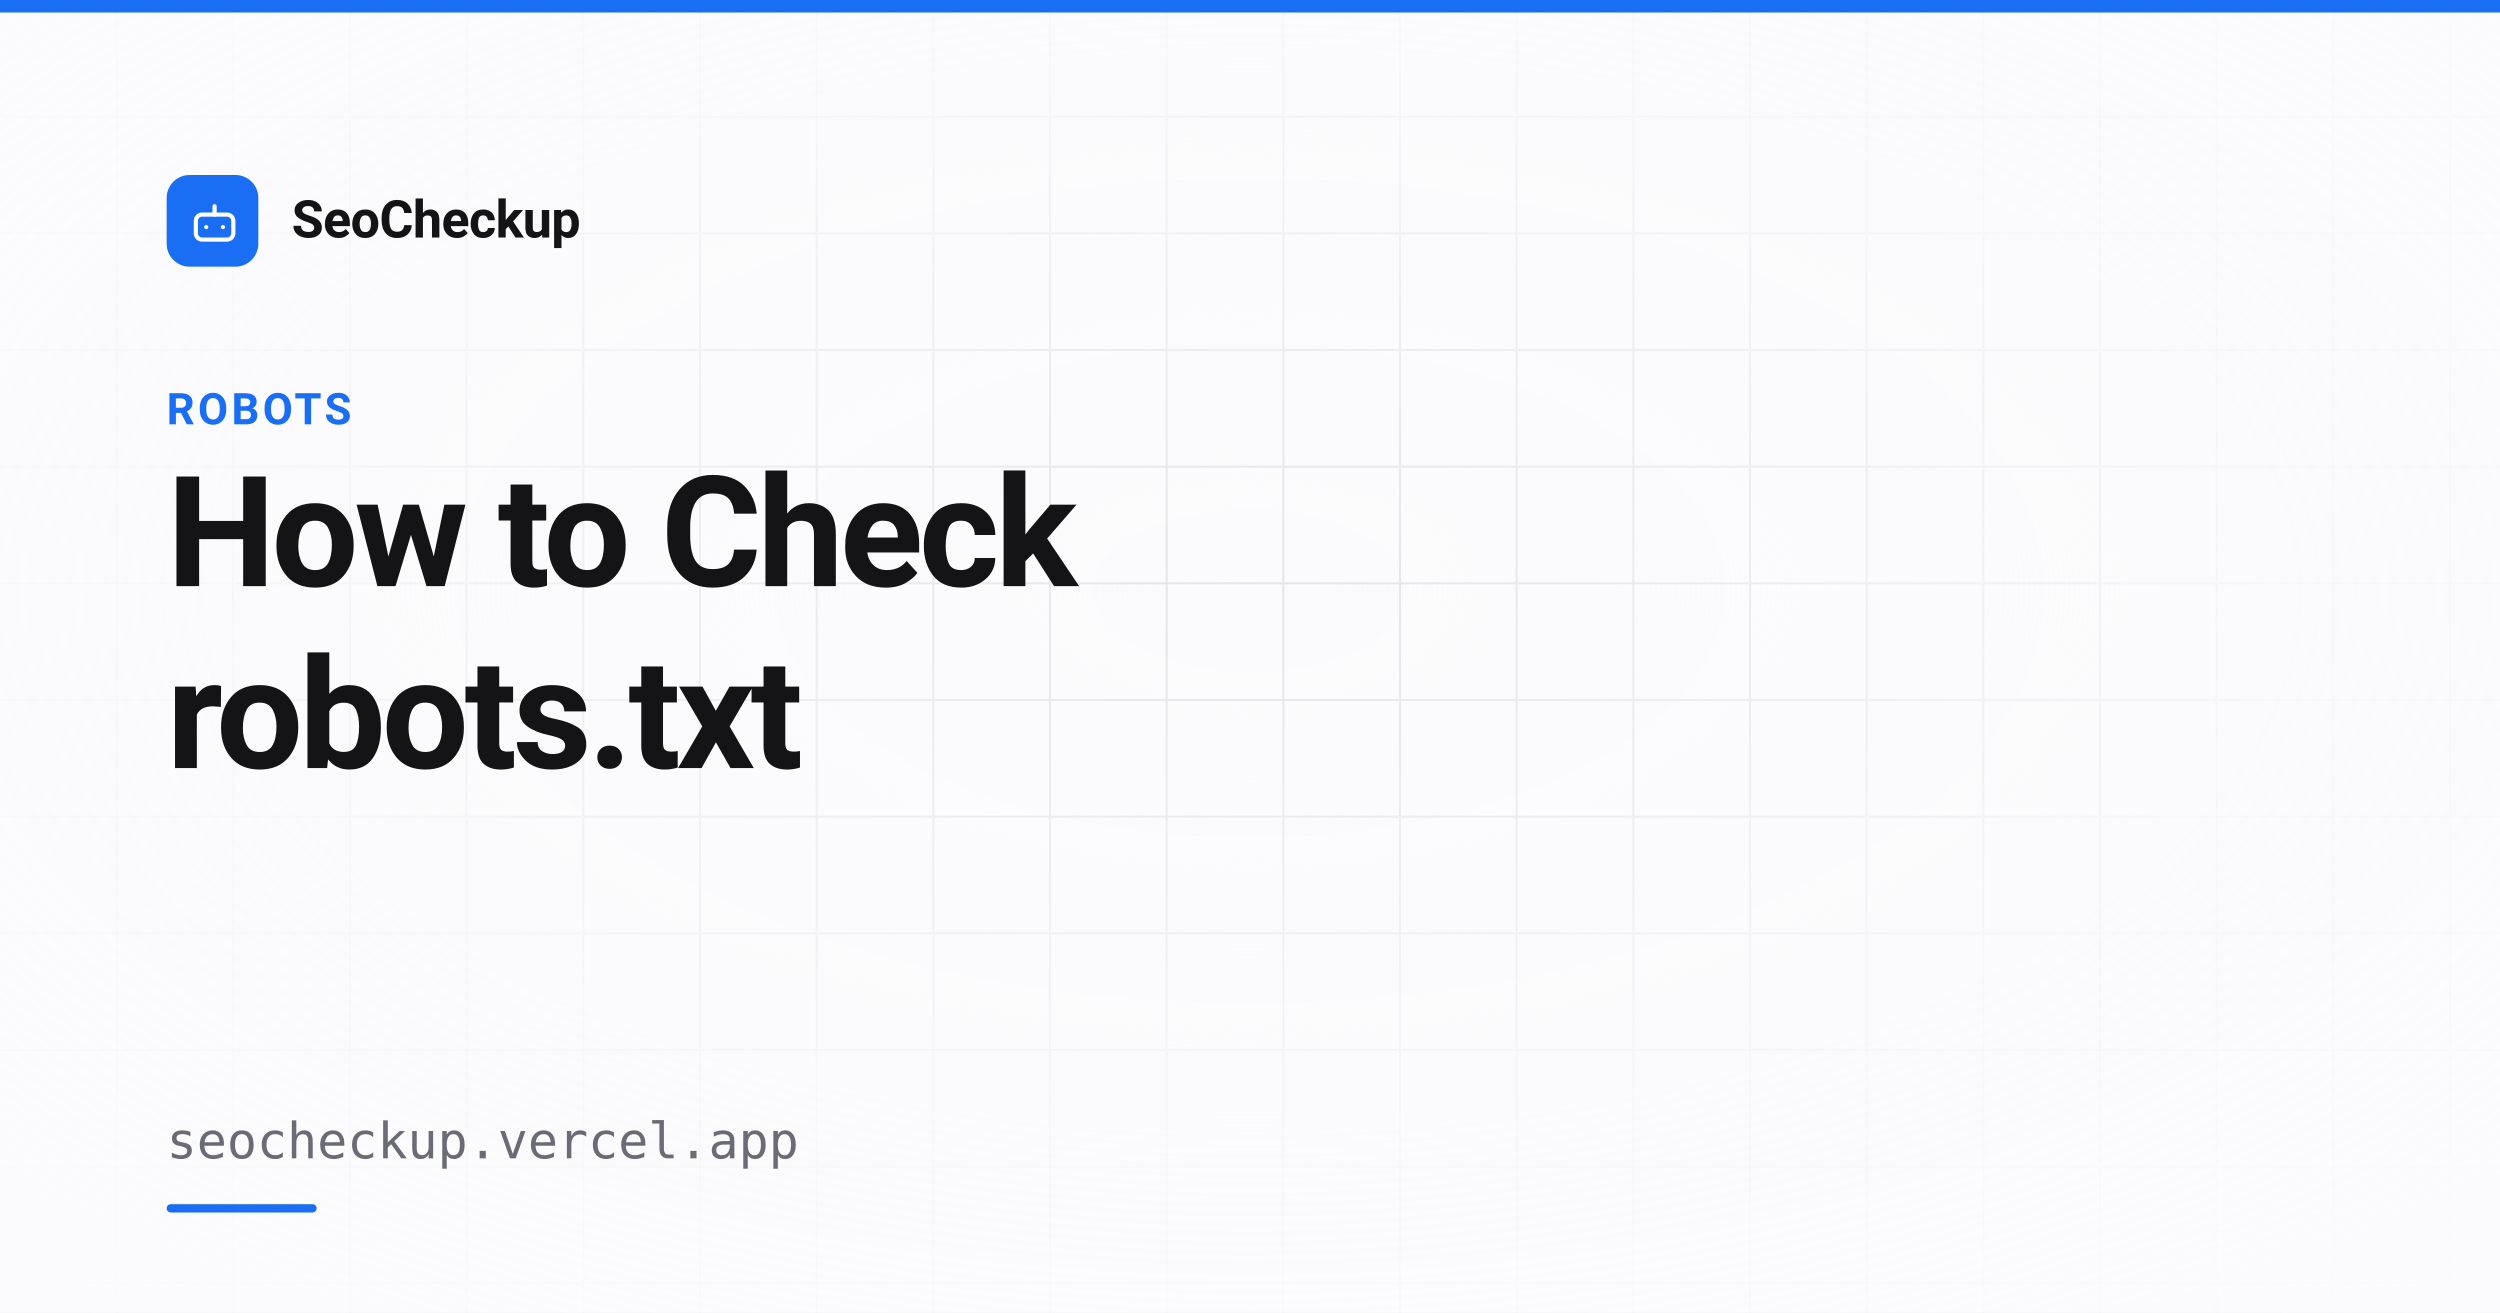
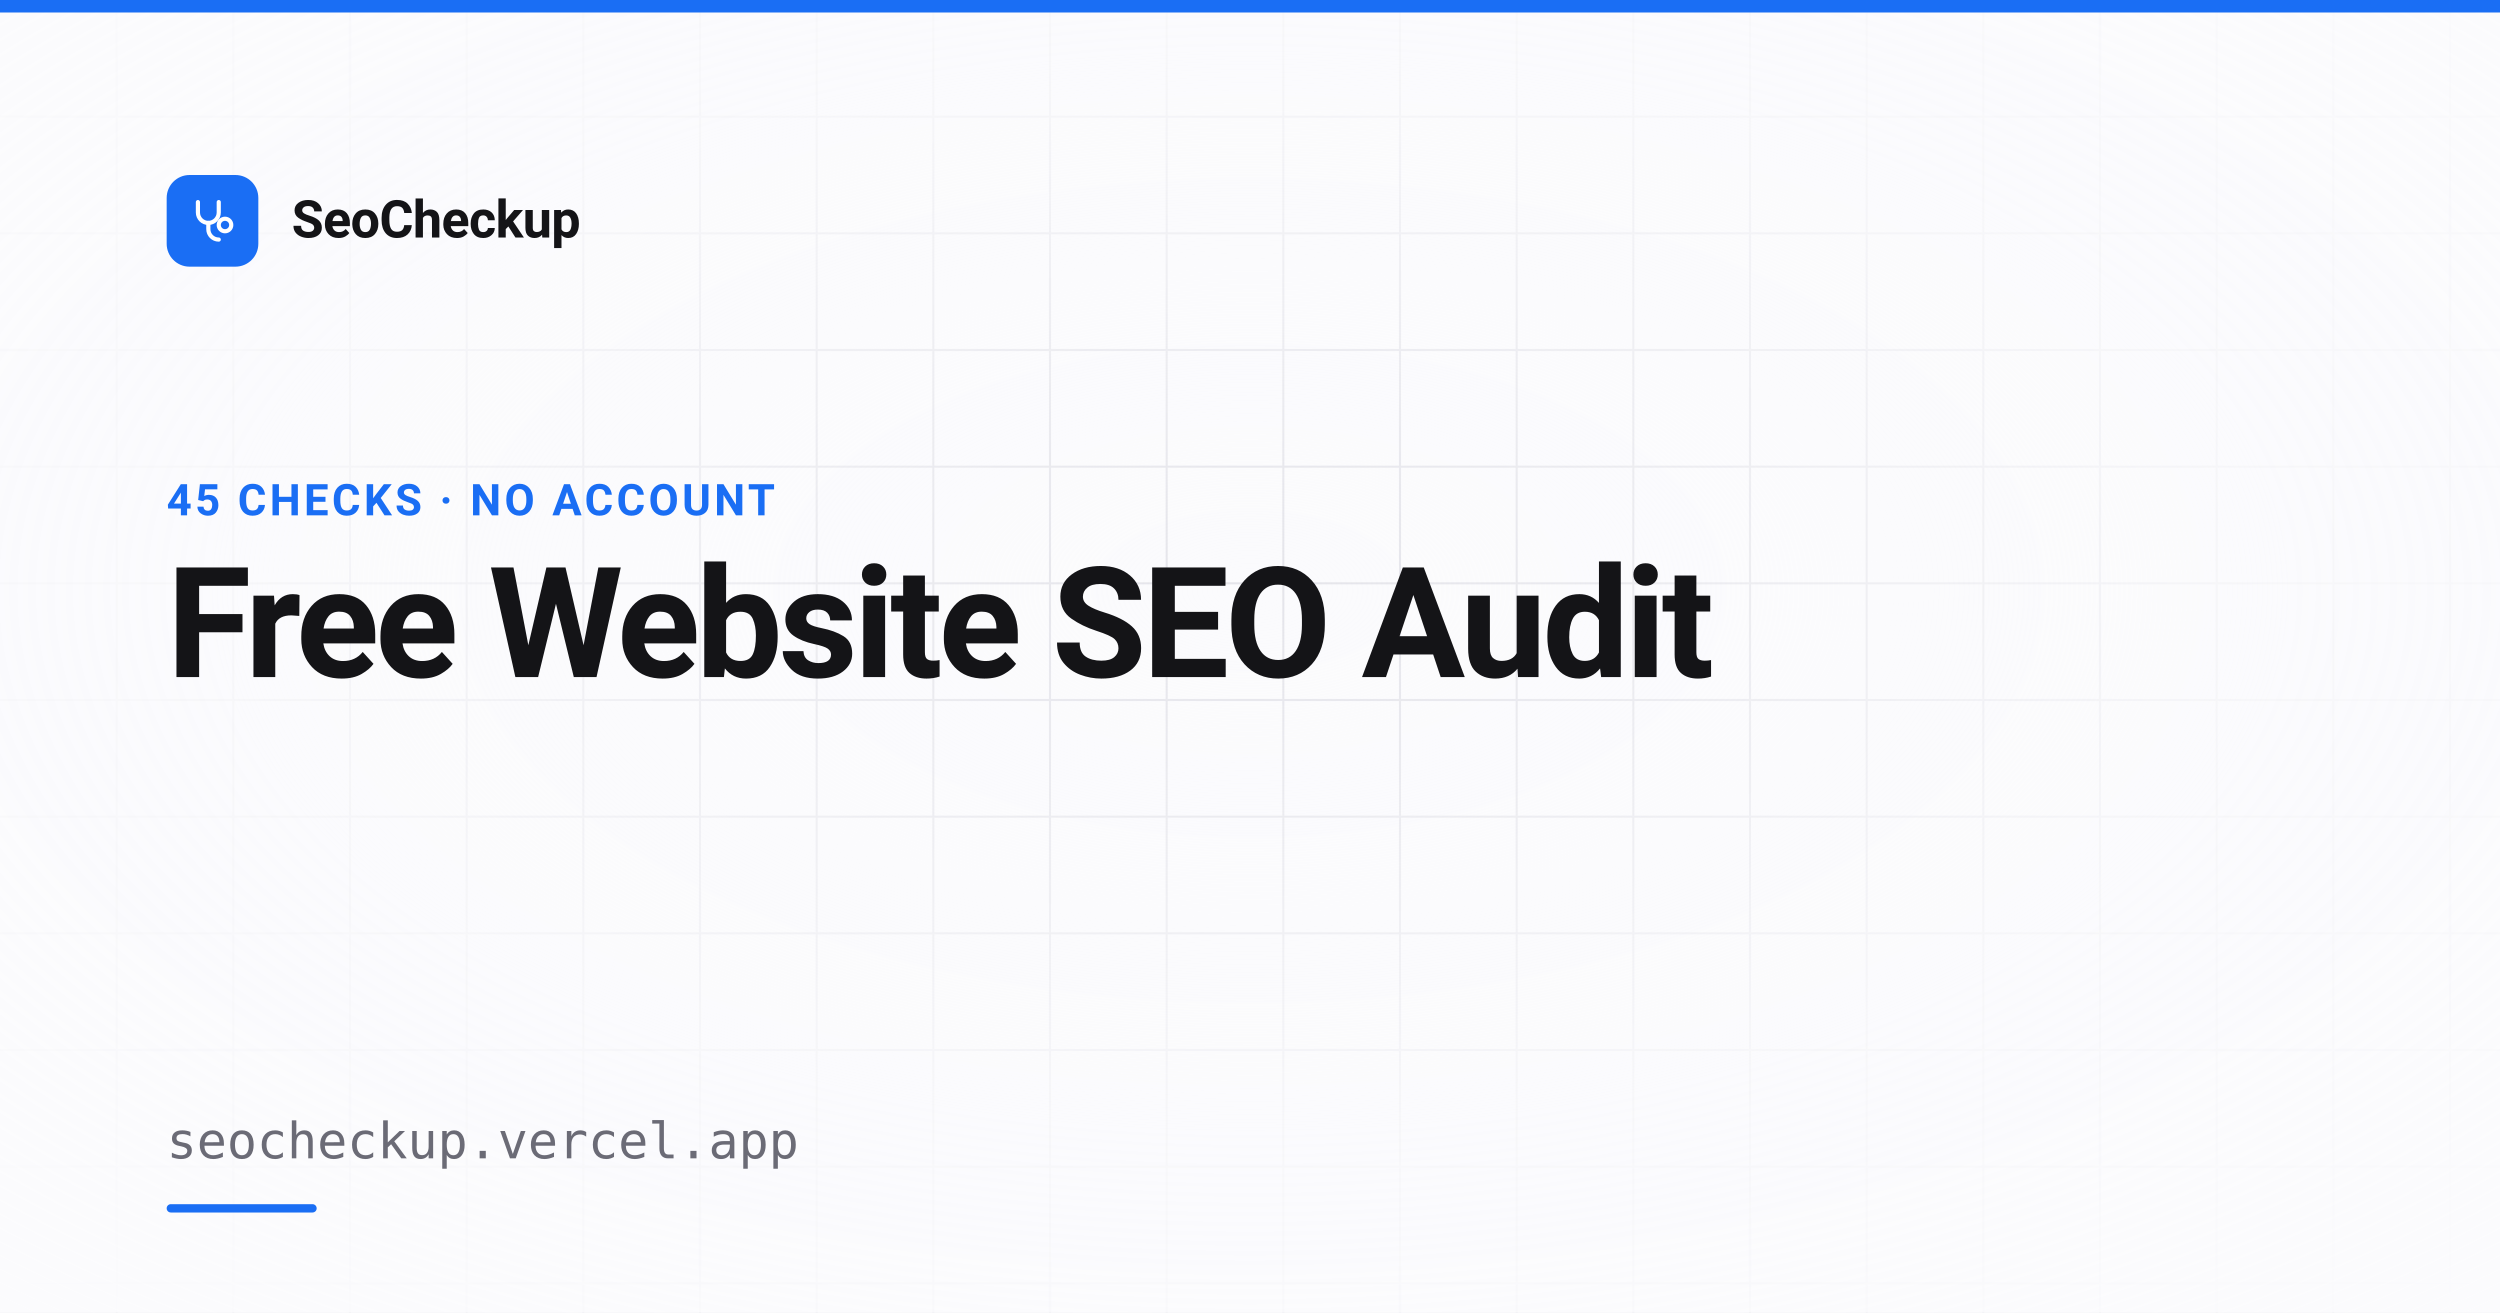
- <svg xmlns="http://www.w3.org/2000/svg" width="1200" height="630" viewBox="0 0 1200 630" fill="none" role="img" aria-label="How to Check robots.txt">
+ <svg xmlns="http://www.w3.org/2000/svg" width="1200" height="630" viewBox="0 0 1200 630" fill="none" role="img" aria-label="Free Website SEO Audit">
  <rect width="1200" height="630" fill="#fbfbfd" />
  <g stroke="#e4e4ea" stroke-width="1">
    <line x1="0" y1="56" x2="1200" y2="56" />
    <line x1="0" y1="112" x2="1200" y2="112" />
    <line x1="0" y1="168" x2="1200" y2="168" />
    <line x1="0" y1="224" x2="1200" y2="224" />
    <line x1="0" y1="280" x2="1200" y2="280" />
    <line x1="0" y1="336" x2="1200" y2="336" />
    <line x1="0" y1="392" x2="1200" y2="392" />
    <line x1="0" y1="448" x2="1200" y2="448" />
    <line x1="0" y1="504" x2="1200" y2="504" />
    <line x1="0" y1="560" x2="1200" y2="560" />
    <line x1="0" y1="616" x2="1200" y2="616" />
    <line x1="56" y1="0" x2="56" y2="630" />
    <line x1="112" y1="0" x2="112" y2="630" />
    <line x1="168" y1="0" x2="168" y2="630" />
    <line x1="224" y1="0" x2="224" y2="630" />
    <line x1="280" y1="0" x2="280" y2="630" />
    <line x1="336" y1="0" x2="336" y2="630" />
    <line x1="392" y1="0" x2="392" y2="630" />
    <line x1="448" y1="0" x2="448" y2="630" />
    <line x1="504" y1="0" x2="504" y2="630" />
    <line x1="560" y1="0" x2="560" y2="630" />
    <line x1="616" y1="0" x2="616" y2="630" />
    <line x1="672" y1="0" x2="672" y2="630" />
    <line x1="728" y1="0" x2="728" y2="630" />
    <line x1="784" y1="0" x2="784" y2="630" />
    <line x1="840" y1="0" x2="840" y2="630" />
    <line x1="896" y1="0" x2="896" y2="630" />
    <line x1="952" y1="0" x2="952" y2="630" />
    <line x1="1008" y1="0" x2="1008" y2="630" />
    <line x1="1064" y1="0" x2="1064" y2="630" />
    <line x1="1120" y1="0" x2="1120" y2="630" />
    <line x1="1176" y1="0" x2="1176" y2="630" />
  </g>
  <rect width="1200" height="630" fill="url(#fade)" />
  <defs>
    <radialGradient id="fade" cx="0.5" cy="0.45" r="0.75">
      <stop offset="0" stop-color="#fbfbfd" stop-opacity="0" />
      <stop offset="0.55" stop-color="#fbfbfd" stop-opacity="0.82" />
      <stop offset="1" stop-color="#fbfbfd" />
    </radialGradient>
  </defs>
  <rect x="0" y="0" width="1200" height="6" fill="#1a6ef4" />
  <g transform="translate(80,84)">
    <rect x="0" y="0" width="44" height="44" rx="11" fill="#1a6ef4" />
    <g transform="translate(11,11)" stroke="#ffffff" stroke-width="2" stroke-linecap="round" stroke-linejoin="round" fill="none">
-       <rect x="3" y="8" width="18" height="12" rx="3" />
-       <path d="M12 4v4M8 14h.01M16 14h.01" />
+       <path d="M4 2v5a5 5 0 0 0 10 0V2" />
+       <circle cx="17" cy="13" r="3" />
+       <path d="M9 12v3a5 5 0 0 0 5 5" />
    </g>
    <text x="60" y="30" fill="#141417" font-family="system-ui,-apple-system,BlinkMacSystemFont,'Segoe UI',Roboto,'Helvetica Neue',Arial,sans-serif" font-size="25" font-weight="600" letter-spacing="-0.3">SeoCheckup</text>
  </g>
-   <text x="80" y="203.68" fill="#1a6ef4" font-family="system-ui,-apple-system,BlinkMacSystemFont,'Segoe UI',Roboto,'Helvetica Neue',Arial,sans-serif" font-size="21" font-weight="600" letter-spacing="1.6">ROBOTS</text>
-   <text x="80" y="281.34" fill="#141417" font-family="system-ui,-apple-system,BlinkMacSystemFont,'Segoe UI',Roboto,'Helvetica Neue',Arial,sans-serif" font-size="74" font-weight="600" letter-spacing="-2">How to Check</text>
-   <text x="80" y="368.66" fill="#141417" font-family="system-ui,-apple-system,BlinkMacSystemFont,'Segoe UI',Roboto,'Helvetica Neue',Arial,sans-serif" font-size="74" font-weight="600" letter-spacing="-2">robots.txt</text>
+   <text x="80" y="247.34" fill="#1a6ef4" font-family="system-ui,-apple-system,BlinkMacSystemFont,'Segoe UI',Roboto,'Helvetica Neue',Arial,sans-serif" font-size="21" font-weight="600" letter-spacing="1.6">45 CHECKS · NO ACCOUNT</text>
+   <text x="80" y="325" fill="#141417" font-family="system-ui,-apple-system,BlinkMacSystemFont,'Segoe UI',Roboto,'Helvetica Neue',Arial,sans-serif" font-size="74" font-weight="600" letter-spacing="-2">Free Website SEO Audit</text>
  <text x="80" y="556" fill="#6b6b76" font-family="ui-monospace,SFMono-Regular,Menlo,Consolas,monospace" font-size="24">seocheckup.vercel.app</text>
  <rect x="80" y="578" width="72" height="4" rx="2" fill="#1a6ef4" />
</svg>
